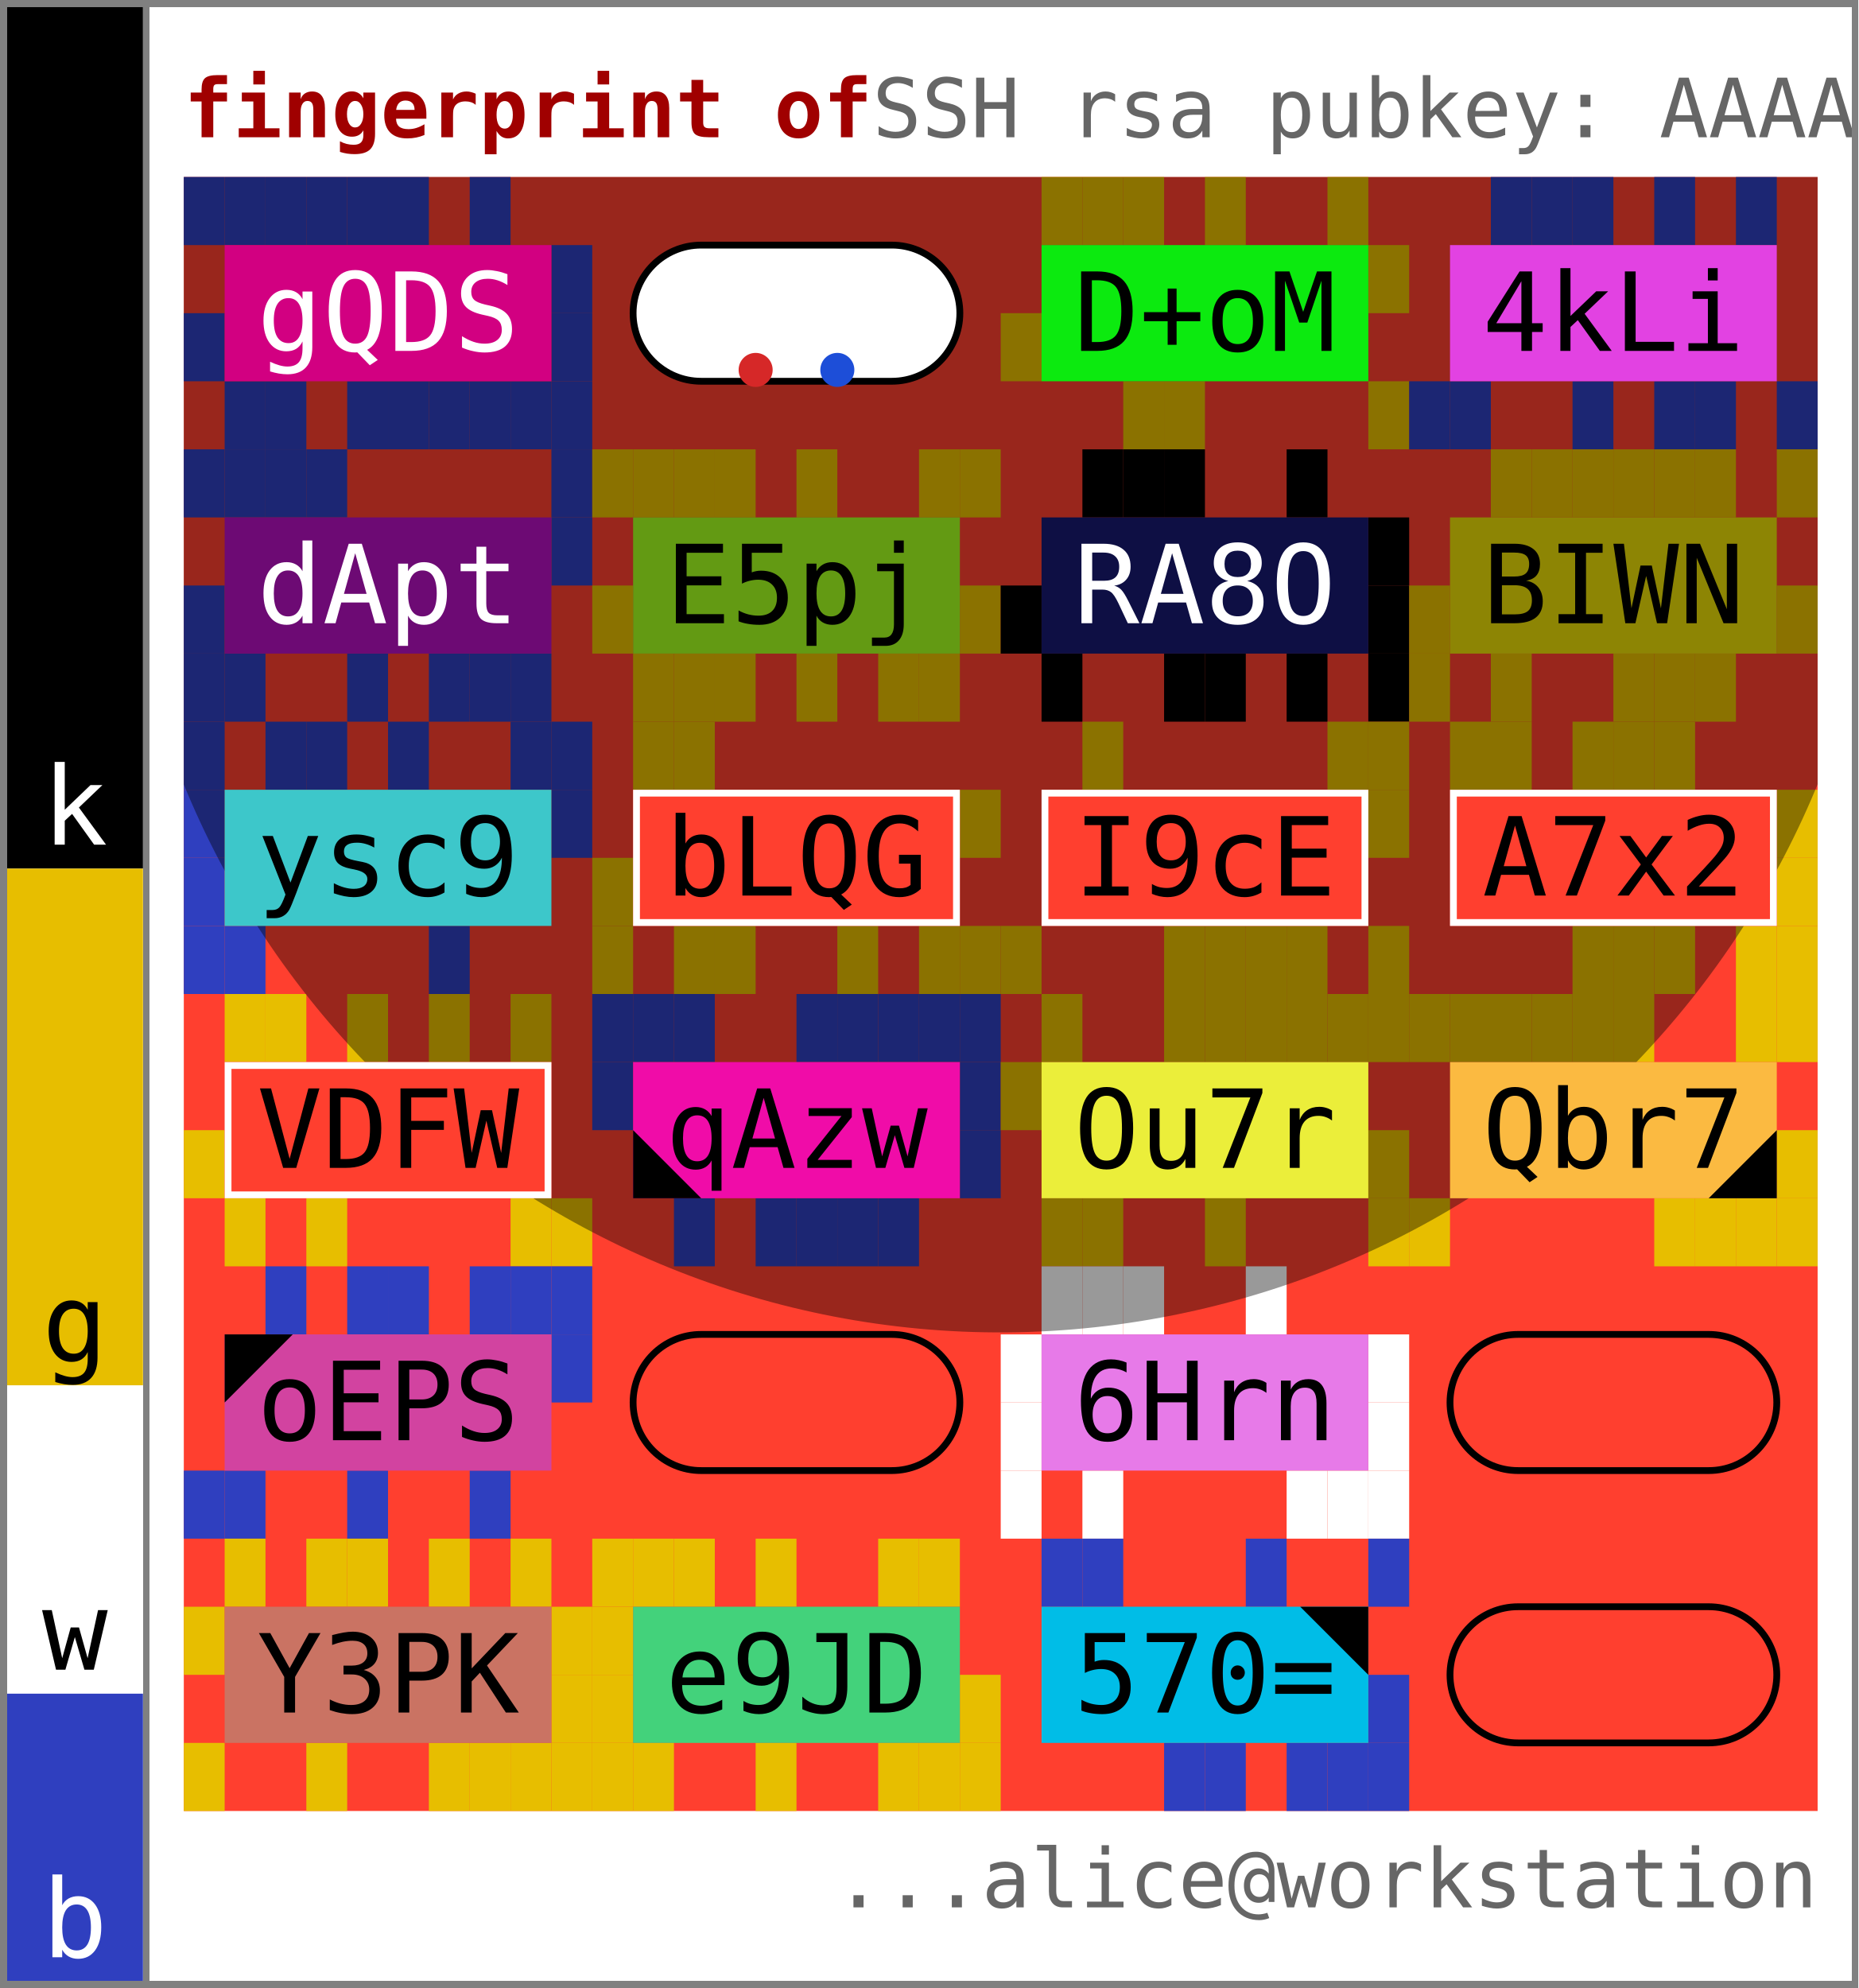
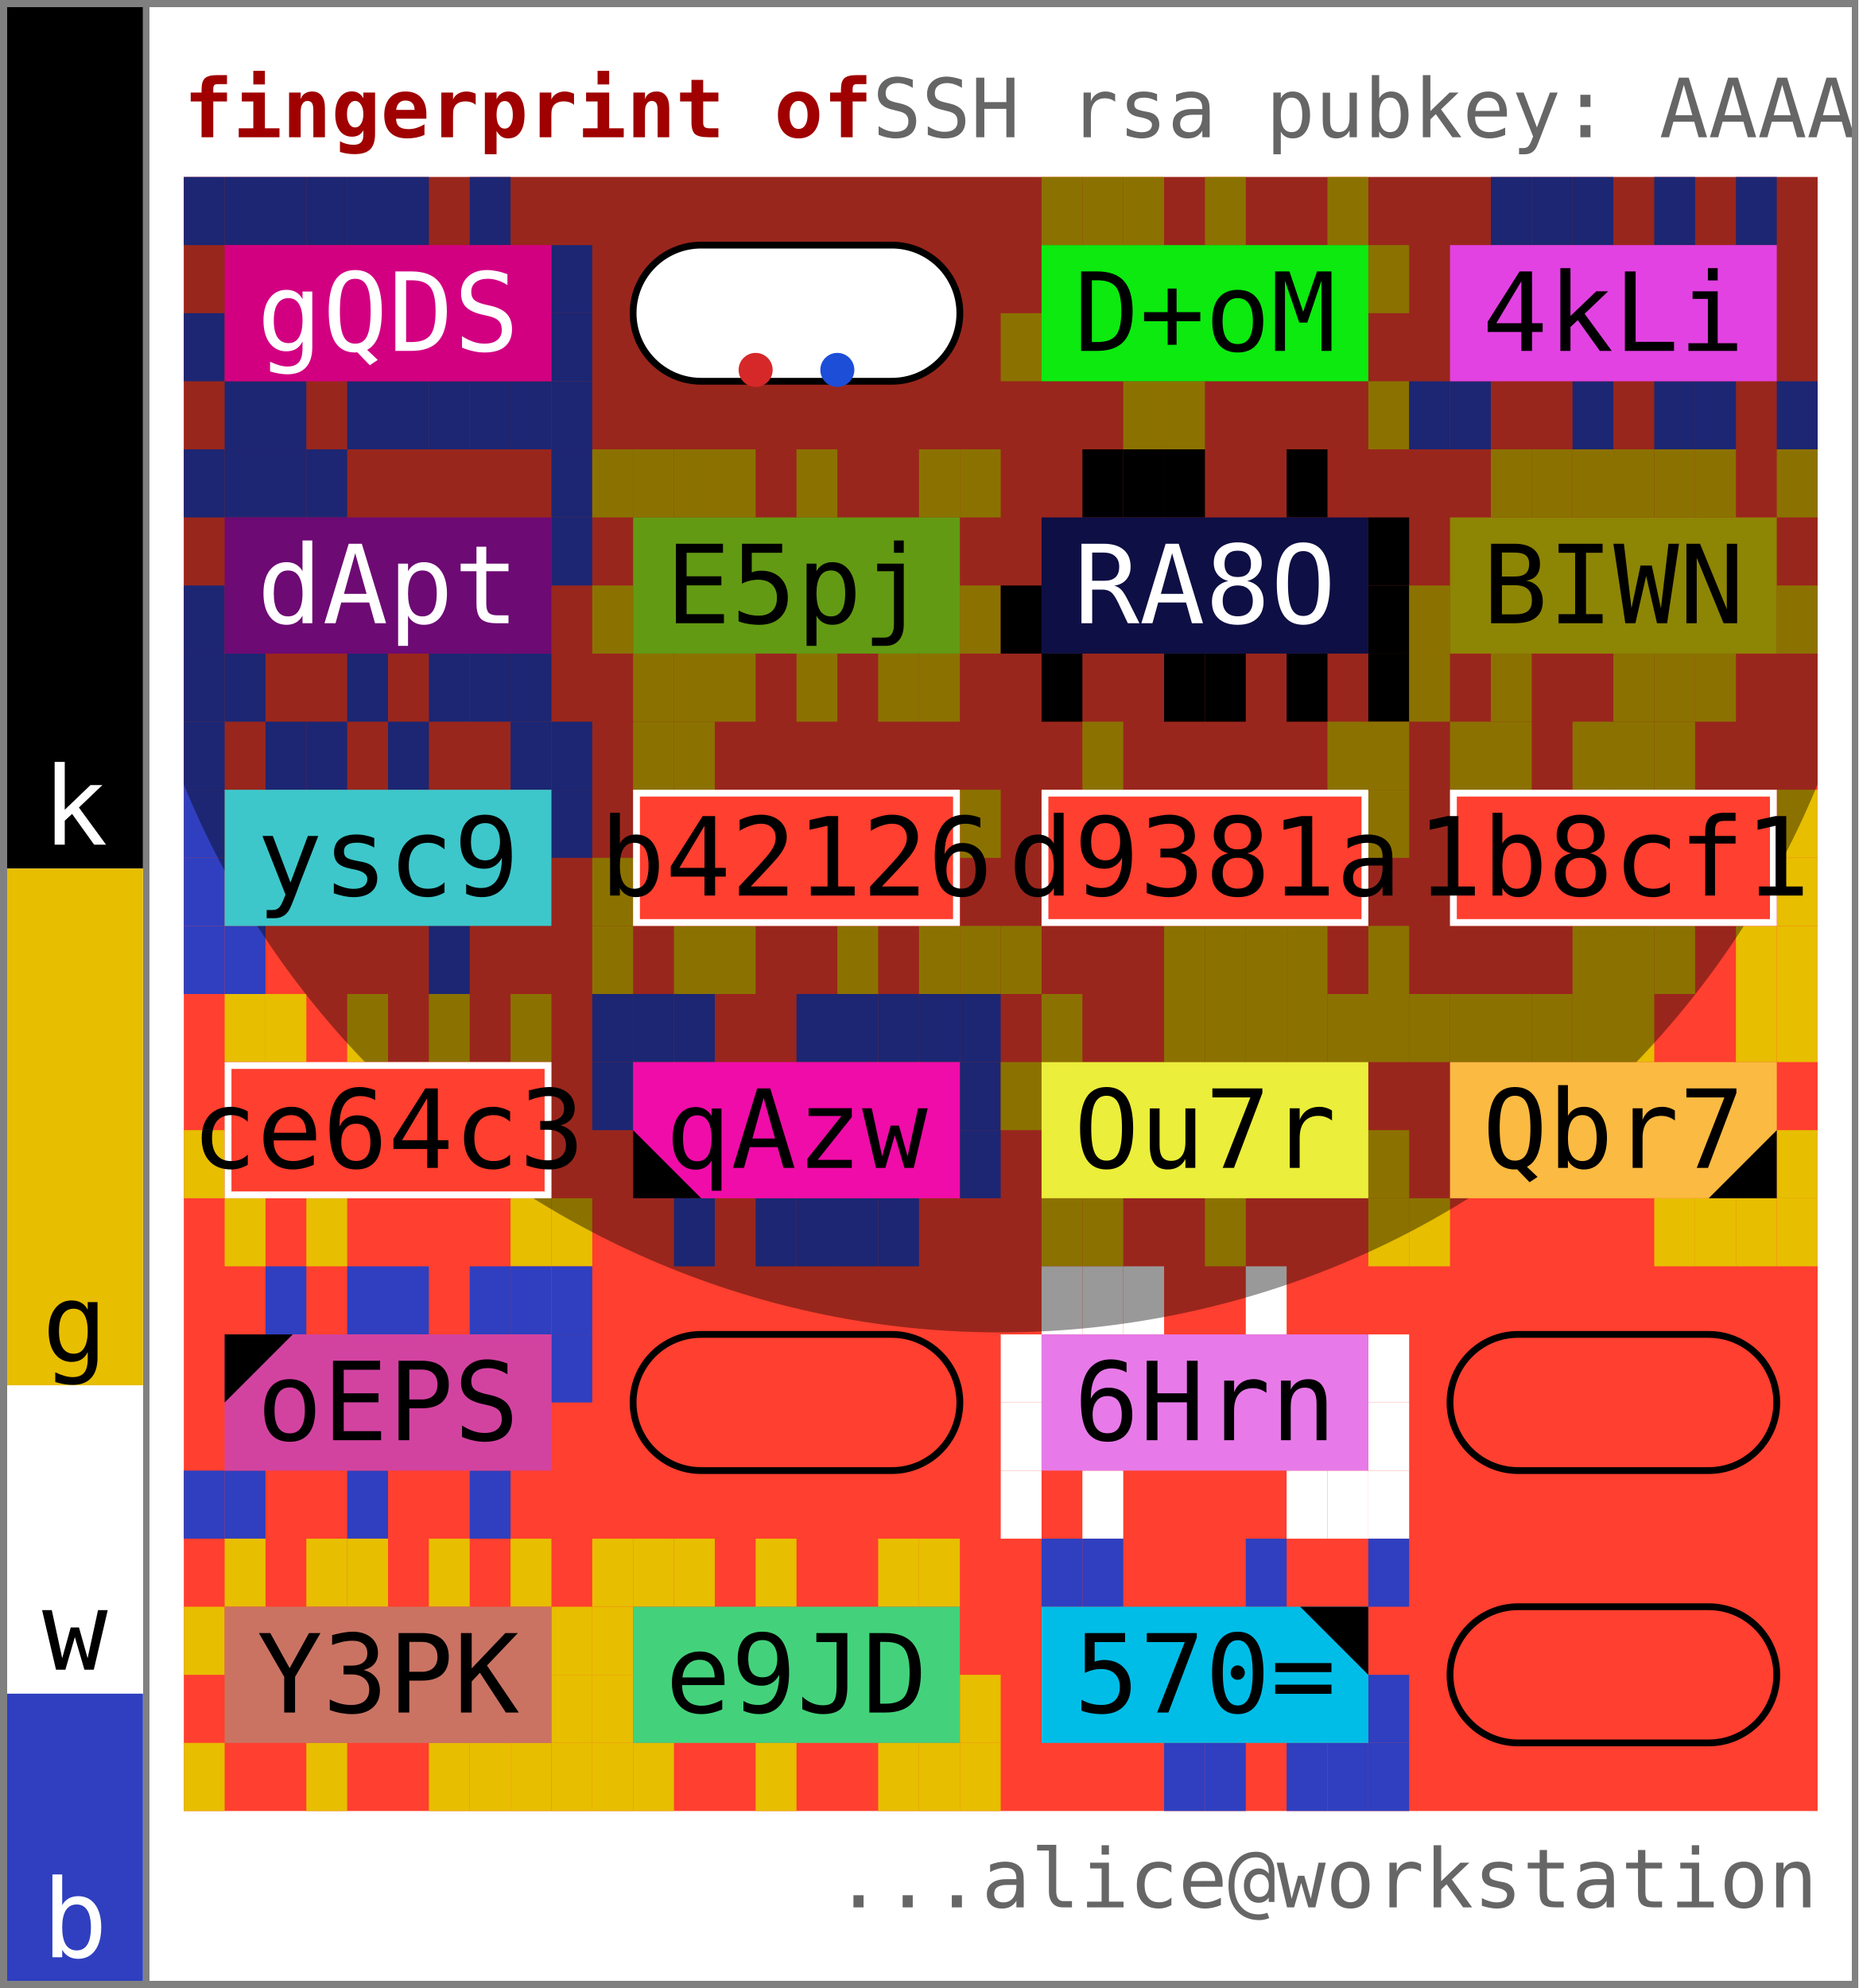
<svg xmlns="http://www.w3.org/2000/svg" width="273.0" height="292.0" viewBox="0 0 273.0 292.0" data-entviz-version="v6" data-entviz-lib="0.6.0" data-input-bytes="570" data-cols="4" data-rows="6" data-truncated="true">
  <defs>
    <clipPath id="grid-clip-5bfcbf46152e32d1-4x6">
      <rect x="27.0" y="26.0" width="240.0" height="240.0" />
    </clipPath>
  </defs>
  <rect x="0" y="0" width="273.0" height="292.0" fill="#ffffff" />
  <g data-channel="grid">
    <rect x="27.0" y="26.0" width="240.0" height="240.0" fill="#ff3f2f" />
    <g>
      <rect x="27.0" y="26.0" width="6.0" height="10.0" fill="#2f3fbf" />
      <rect x="33.0" y="26.0" width="6.0" height="10.0" fill="#2f3fbf" />
      <rect x="39.0" y="26.0" width="6.0" height="10.0" fill="#2f3fbf" />
      <rect x="45.0" y="26.0" width="6.0" height="10.0" fill="#2f3fbf" />
      <rect x="51.0" y="26.0" width="6.0" height="10.0" fill="#2f3fbf" />
      <rect x="57.0" y="26.0" width="6.0" height="10.0" fill="#2f3fbf" />
      <rect x="69.0" y="26.0" width="6.0" height="10.0" fill="#2f3fbf" />
      <rect x="81.0" y="36.0" width="6.0" height="10.0" fill="#2f3fbf" />
      <rect x="81.0" y="46.0" width="6.0" height="10.0" fill="#2f3fbf" />
      <rect x="81.0" y="56.0" width="6.0" height="10.0" fill="#2f3fbf" />
      <rect x="75.0" y="56.0" width="6.0" height="10.0" fill="#2f3fbf" />
      <rect x="69.0" y="56.0" width="6.0" height="10.0" fill="#2f3fbf" />
      <rect x="63.0" y="56.0" width="6.0" height="10.0" fill="#2f3fbf" />
      <rect x="57.0" y="56.0" width="6.0" height="10.0" fill="#2f3fbf" />
      <rect x="51.0" y="56.0" width="6.0" height="10.0" fill="#2f3fbf" />
      <rect x="39.0" y="56.0" width="6.0" height="10.0" fill="#2f3fbf" />
      <rect x="33.0" y="56.0" width="6.0" height="10.0" fill="#2f3fbf" />
      <rect x="27.0" y="46.0" width="6.0" height="10.0" fill="#2f3fbf" />
      <rect x="153.0" y="26.0" width="6.0" height="10.0" fill="#e7be00" />
      <rect x="159.0" y="26.0" width="6.0" height="10.0" fill="#e7be00" />
      <rect x="165.0" y="26.0" width="6.0" height="10.0" fill="#e7be00" />
      <rect x="177.0" y="26.0" width="6.0" height="10.0" fill="#e7be00" />
      <rect x="195.0" y="26.0" width="6.0" height="10.0" fill="#e7be00" />
      <rect x="201.0" y="36.0" width="6.0" height="10.0" fill="#e7be00" />
      <rect x="201.0" y="56.0" width="6.0" height="10.0" fill="#e7be00" />
      <rect x="171.0" y="56.0" width="6.0" height="10.0" fill="#e7be00" />
      <rect x="165.0" y="56.0" width="6.0" height="10.0" fill="#e7be00" />
      <rect x="147.0" y="46.0" width="6.0" height="10.0" fill="#e7be00" />
      <rect x="219.0" y="26.0" width="6.0" height="10.0" fill="#2f3fbf" />
      <rect x="225.0" y="26.0" width="6.0" height="10.0" fill="#2f3fbf" />
      <rect x="231.0" y="26.0" width="6.0" height="10.0" fill="#2f3fbf" />
      <rect x="243.0" y="26.0" width="6.0" height="10.0" fill="#2f3fbf" />
      <rect x="255.0" y="26.0" width="6.0" height="10.0" fill="#2f3fbf" />
      <rect x="261.0" y="56.0" width="6.0" height="10.0" fill="#2f3fbf" />
      <rect x="249.0" y="56.0" width="6.0" height="10.0" fill="#2f3fbf" />
      <rect x="243.0" y="56.0" width="6.0" height="10.0" fill="#2f3fbf" />
      <rect x="231.0" y="56.0" width="6.0" height="10.0" fill="#2f3fbf" />
      <rect x="213.0" y="56.0" width="6.0" height="10.0" fill="#2f3fbf" />
      <rect x="207.0" y="56.0" width="6.0" height="10.0" fill="#2f3fbf" />
      <rect x="27.0" y="66.0" width="6.0" height="10.0" fill="#2f3fbf" />
      <rect x="33.0" y="66.0" width="6.0" height="10.0" fill="#2f3fbf" />
      <rect x="39.0" y="66.0" width="6.0" height="10.0" fill="#2f3fbf" />
      <rect x="45.0" y="66.0" width="6.0" height="10.0" fill="#2f3fbf" />
      <rect x="81.0" y="66.0" width="6.0" height="10.0" fill="#2f3fbf" />
      <rect x="81.0" y="76.0" width="6.0" height="10.0" fill="#2f3fbf" />
      <rect x="75.0" y="96.0" width="6.0" height="10.0" fill="#2f3fbf" />
      <rect x="69.0" y="96.0" width="6.0" height="10.0" fill="#2f3fbf" />
      <rect x="63.0" y="96.0" width="6.0" height="10.0" fill="#2f3fbf" />
      <rect x="51.0" y="96.0" width="6.0" height="10.0" fill="#2f3fbf" />
      <rect x="33.0" y="96.0" width="6.0" height="10.0" fill="#2f3fbf" />
      <rect x="27.0" y="96.0" width="6.0" height="10.0" fill="#2f3fbf" />
      <rect x="27.0" y="86.0" width="6.0" height="10.0" fill="#2f3fbf" />
      <rect x="87.0" y="66.0" width="6.0" height="10.0" fill="#e7be00" />
      <rect x="93.0" y="66.0" width="6.0" height="10.0" fill="#e7be00" />
      <rect x="99.0" y="66.0" width="6.0" height="10.0" fill="#e7be00" />
      <rect x="105.0" y="66.0" width="6.0" height="10.0" fill="#e7be00" />
      <rect x="117.0" y="66.0" width="6.0" height="10.0" fill="#e7be00" />
      <rect x="135.0" y="66.0" width="6.0" height="10.0" fill="#e7be00" />
      <rect x="141.0" y="66.0" width="6.0" height="10.0" fill="#e7be00" />
      <rect x="141.0" y="86.0" width="6.0" height="10.0" fill="#e7be00" />
      <rect x="135.0" y="96.0" width="6.0" height="10.0" fill="#e7be00" />
      <rect x="129.0" y="96.0" width="6.0" height="10.0" fill="#e7be00" />
      <rect x="117.0" y="96.0" width="6.0" height="10.0" fill="#e7be00" />
      <rect x="105.0" y="96.0" width="6.0" height="10.0" fill="#e7be00" />
      <rect x="99.0" y="96.0" width="6.0" height="10.0" fill="#e7be00" />
      <rect x="93.0" y="96.0" width="6.0" height="10.0" fill="#e7be00" />
      <rect x="87.0" y="86.0" width="6.0" height="10.0" fill="#e7be00" />
      <rect x="159.0" y="66.0" width="6.0" height="10.0" fill="#000000" />
      <rect x="165.0" y="66.0" width="6.0" height="10.0" fill="#000000" />
      <rect x="171.0" y="66.0" width="6.0" height="10.0" fill="#000000" />
      <rect x="189.0" y="66.0" width="6.0" height="10.0" fill="#000000" />
      <rect x="201.0" y="76.0" width="6.0" height="10.0" fill="#000000" />
      <rect x="201.0" y="86.0" width="6.0" height="10.0" fill="#000000" />
      <rect x="201.0" y="96.0" width="6.0" height="10.0" fill="#000000" />
      <rect x="189.0" y="96.0" width="6.0" height="10.0" fill="#000000" />
      <rect x="177.0" y="96.0" width="6.0" height="10.0" fill="#000000" />
      <rect x="171.0" y="96.0" width="6.0" height="10.0" fill="#000000" />
      <rect x="153.0" y="96.0" width="6.0" height="10.0" fill="#000000" />
      <rect x="147.0" y="86.0" width="6.0" height="10.0" fill="#000000" />
      <rect x="219.0" y="66.0" width="6.0" height="10.0" fill="#e7be00" />
      <rect x="225.0" y="66.0" width="6.0" height="10.0" fill="#e7be00" />
      <rect x="231.0" y="66.0" width="6.0" height="10.0" fill="#e7be00" />
      <rect x="237.0" y="66.0" width="6.0" height="10.0" fill="#e7be00" />
      <rect x="243.0" y="66.0" width="6.0" height="10.0" fill="#e7be00" />
      <rect x="249.0" y="66.0" width="6.0" height="10.0" fill="#e7be00" />
      <rect x="261.0" y="66.0" width="6.0" height="10.0" fill="#e7be00" />
      <rect x="261.0" y="86.0" width="6.0" height="10.0" fill="#e7be00" />
      <rect x="249.0" y="96.0" width="6.0" height="10.0" fill="#e7be00" />
      <rect x="243.0" y="96.0" width="6.0" height="10.0" fill="#e7be00" />
      <rect x="237.0" y="96.0" width="6.0" height="10.0" fill="#e7be00" />
      <rect x="219.0" y="96.0" width="6.0" height="10.0" fill="#e7be00" />
      <rect x="207.0" y="96.0" width="6.0" height="10.0" fill="#e7be00" />
      <rect x="207.0" y="86.0" width="6.0" height="10.0" fill="#e7be00" />
      <rect x="27.0" y="106.0" width="6.0" height="10.0" fill="#2f3fbf" />
      <rect x="39.0" y="106.0" width="6.0" height="10.0" fill="#2f3fbf" />
      <rect x="45.0" y="106.0" width="6.0" height="10.0" fill="#2f3fbf" />
      <rect x="57.0" y="106.0" width="6.0" height="10.0" fill="#2f3fbf" />
      <rect x="75.0" y="106.0" width="6.0" height="10.0" fill="#2f3fbf" />
      <rect x="81.0" y="106.0" width="6.0" height="10.0" fill="#2f3fbf" />
      <rect x="81.0" y="116.0" width="6.0" height="10.0" fill="#2f3fbf" />
      <rect x="63.0" y="136.0" width="6.0" height="10.0" fill="#2f3fbf" />
      <rect x="33.0" y="136.0" width="6.0" height="10.0" fill="#2f3fbf" />
      <rect x="27.0" y="136.0" width="6.0" height="10.0" fill="#2f3fbf" />
      <rect x="27.0" y="126.0" width="6.0" height="10.0" fill="#2f3fbf" />
      <rect x="27.0" y="116.0" width="6.0" height="10.0" fill="#2f3fbf" />
      <rect x="93.0" y="106.0" width="6.0" height="10.0" fill="#e7be00" />
      <rect x="99.0" y="106.0" width="6.0" height="10.0" fill="#e7be00" />
      <rect x="141.0" y="116.0" width="6.0" height="10.0" fill="#e7be00" />
      <rect x="141.0" y="136.0" width="6.0" height="10.0" fill="#e7be00" />
      <rect x="135.0" y="136.0" width="6.0" height="10.0" fill="#e7be00" />
      <rect x="123.0" y="136.0" width="6.0" height="10.0" fill="#e7be00" />
      <rect x="105.0" y="136.0" width="6.0" height="10.0" fill="#e7be00" />
      <rect x="99.0" y="136.0" width="6.0" height="10.0" fill="#e7be00" />
      <rect x="87.0" y="136.0" width="6.0" height="10.0" fill="#e7be00" />
      <rect x="87.0" y="126.0" width="6.0" height="10.0" fill="#e7be00" />
      <rect x="159.0" y="106.0" width="6.0" height="10.0" fill="#e7be00" />
      <rect x="195.0" y="106.0" width="6.0" height="10.0" fill="#e7be00" />
      <rect x="201.0" y="106.0" width="6.0" height="10.0" fill="#e7be00" />
      <rect x="201.0" y="116.0" width="6.0" height="10.0" fill="#e7be00" />
      <rect x="201.0" y="136.0" width="6.0" height="10.0" fill="#e7be00" />
      <rect x="189.0" y="136.0" width="6.0" height="10.0" fill="#e7be00" />
      <rect x="183.0" y="136.0" width="6.0" height="10.0" fill="#e7be00" />
      <rect x="177.0" y="136.0" width="6.0" height="10.0" fill="#e7be00" />
      <rect x="171.0" y="136.0" width="6.0" height="10.0" fill="#e7be00" />
      <rect x="147.0" y="136.0" width="6.0" height="10.0" fill="#e7be00" />
      <rect x="213.0" y="106.0" width="6.0" height="10.0" fill="#e7be00" />
      <rect x="219.0" y="106.0" width="6.0" height="10.0" fill="#e7be00" />
      <rect x="231.0" y="106.0" width="6.0" height="10.0" fill="#e7be00" />
      <rect x="237.0" y="106.0" width="6.0" height="10.0" fill="#e7be00" />
      <rect x="243.0" y="106.0" width="6.0" height="10.0" fill="#e7be00" />
      <rect x="261.0" y="116.0" width="6.0" height="10.0" fill="#e7be00" />
      <rect x="261.0" y="126.0" width="6.0" height="10.0" fill="#e7be00" />
      <rect x="261.0" y="136.0" width="6.0" height="10.0" fill="#e7be00" />
      <rect x="255.0" y="136.0" width="6.0" height="10.0" fill="#e7be00" />
      <rect x="243.0" y="136.0" width="6.0" height="10.0" fill="#e7be00" />
      <rect x="237.0" y="136.0" width="6.0" height="10.0" fill="#e7be00" />
      <rect x="231.0" y="136.0" width="6.0" height="10.0" fill="#e7be00" />
      <rect x="33.0" y="146.0" width="6.0" height="10.0" fill="#e7be00" />
      <rect x="39.0" y="146.0" width="6.0" height="10.0" fill="#e7be00" />
      <rect x="51.0" y="146.0" width="6.0" height="10.0" fill="#e7be00" />
      <rect x="63.0" y="146.0" width="6.0" height="10.0" fill="#e7be00" />
      <rect x="75.0" y="146.0" width="6.0" height="10.0" fill="#e7be00" />
      <rect x="81.0" y="176.0" width="6.0" height="10.0" fill="#e7be00" />
      <rect x="75.0" y="176.0" width="6.0" height="10.0" fill="#e7be00" />
      <rect x="45.0" y="176.0" width="6.0" height="10.0" fill="#e7be00" />
      <rect x="33.0" y="176.0" width="6.0" height="10.0" fill="#e7be00" />
      <rect x="27.0" y="166.0" width="6.0" height="10.0" fill="#e7be00" />
      <rect x="87.0" y="146.0" width="6.0" height="10.0" fill="#2f3fbf" />
      <rect x="93.0" y="146.0" width="6.0" height="10.0" fill="#2f3fbf" />
      <rect x="99.0" y="146.0" width="6.0" height="10.0" fill="#2f3fbf" />
      <rect x="117.0" y="146.0" width="6.0" height="10.0" fill="#2f3fbf" />
      <rect x="123.0" y="146.0" width="6.0" height="10.0" fill="#2f3fbf" />
      <rect x="129.0" y="146.0" width="6.0" height="10.0" fill="#2f3fbf" />
      <rect x="135.0" y="146.0" width="6.0" height="10.0" fill="#2f3fbf" />
      <rect x="141.0" y="146.0" width="6.0" height="10.0" fill="#2f3fbf" />
      <rect x="141.0" y="156.0" width="6.0" height="10.0" fill="#2f3fbf" />
      <rect x="141.0" y="166.0" width="6.0" height="10.0" fill="#2f3fbf" />
      <rect x="129.0" y="176.0" width="6.0" height="10.0" fill="#2f3fbf" />
      <rect x="123.0" y="176.0" width="6.0" height="10.0" fill="#2f3fbf" />
      <rect x="117.0" y="176.0" width="6.0" height="10.0" fill="#2f3fbf" />
      <rect x="111.0" y="176.0" width="6.0" height="10.0" fill="#2f3fbf" />
      <rect x="99.0" y="176.0" width="6.0" height="10.0" fill="#2f3fbf" />
      <rect x="87.0" y="156.0" width="6.0" height="10.0" fill="#2f3fbf" />
      <rect x="153.0" y="146.0" width="6.0" height="10.0" fill="#e7be00" />
      <rect x="171.0" y="146.0" width="6.0" height="10.0" fill="#e7be00" />
      <rect x="177.0" y="146.0" width="6.0" height="10.0" fill="#e7be00" />
      <rect x="183.0" y="146.0" width="6.0" height="10.0" fill="#e7be00" />
      <rect x="189.0" y="146.0" width="6.0" height="10.0" fill="#e7be00" />
      <rect x="195.0" y="146.0" width="6.0" height="10.0" fill="#e7be00" />
      <rect x="201.0" y="146.0" width="6.0" height="10.0" fill="#e7be00" />
      <rect x="201.0" y="166.0" width="6.0" height="10.0" fill="#e7be00" />
      <rect x="201.0" y="176.0" width="6.0" height="10.0" fill="#e7be00" />
      <rect x="177.0" y="176.0" width="6.0" height="10.0" fill="#e7be00" />
      <rect x="159.0" y="176.0" width="6.0" height="10.0" fill="#e7be00" />
      <rect x="153.0" y="176.0" width="6.0" height="10.0" fill="#e7be00" />
      <rect x="147.0" y="156.0" width="6.0" height="10.0" fill="#e7be00" />
      <rect x="207.0" y="146.0" width="6.0" height="10.0" fill="#e7be00" />
      <rect x="213.0" y="146.0" width="6.0" height="10.0" fill="#e7be00" />
      <rect x="219.0" y="146.0" width="6.0" height="10.0" fill="#e7be00" />
      <rect x="225.0" y="146.0" width="6.0" height="10.0" fill="#e7be00" />
      <rect x="231.0" y="146.0" width="6.0" height="10.0" fill="#e7be00" />
      <rect x="237.0" y="146.0" width="6.0" height="10.0" fill="#e7be00" />
      <rect x="255.0" y="146.0" width="6.0" height="10.0" fill="#e7be00" />
      <rect x="261.0" y="146.0" width="6.0" height="10.0" fill="#e7be00" />
      <rect x="261.0" y="166.0" width="6.0" height="10.0" fill="#e7be00" />
      <rect x="261.0" y="176.0" width="6.0" height="10.0" fill="#e7be00" />
      <rect x="255.0" y="176.0" width="6.0" height="10.0" fill="#e7be00" />
      <rect x="249.0" y="176.0" width="6.0" height="10.0" fill="#e7be00" />
      <rect x="243.0" y="176.0" width="6.0" height="10.0" fill="#e7be00" />
      <rect x="207.0" y="176.0" width="6.0" height="10.0" fill="#e7be00" />
      <rect x="39.0" y="186.0" width="6.0" height="10.0" fill="#2f3fbf" />
      <rect x="51.0" y="186.0" width="6.0" height="10.0" fill="#2f3fbf" />
      <rect x="57.0" y="186.0" width="6.0" height="10.0" fill="#2f3fbf" />
      <rect x="69.0" y="186.0" width="6.0" height="10.0" fill="#2f3fbf" />
      <rect x="75.0" y="186.0" width="6.0" height="10.0" fill="#2f3fbf" />
      <rect x="81.0" y="186.0" width="6.0" height="10.0" fill="#2f3fbf" />
      <rect x="81.0" y="196.0" width="6.0" height="10.0" fill="#2f3fbf" />
      <rect x="69.0" y="216.0" width="6.0" height="10.0" fill="#2f3fbf" />
      <rect x="51.0" y="216.0" width="6.0" height="10.0" fill="#2f3fbf" />
      <rect x="33.0" y="216.0" width="6.0" height="10.0" fill="#2f3fbf" />
      <rect x="27.0" y="216.0" width="6.0" height="10.0" fill="#2f3fbf" />
      <rect x="153.0" y="186.0" width="6.0" height="10.0" fill="#ffffff" />
      <rect x="159.0" y="186.0" width="6.0" height="10.0" fill="#ffffff" />
      <rect x="165.0" y="186.0" width="6.0" height="10.0" fill="#ffffff" />
      <rect x="183.0" y="186.0" width="6.0" height="10.0" fill="#ffffff" />
      <rect x="201.0" y="196.0" width="6.0" height="10.0" fill="#ffffff" />
      <rect x="201.0" y="206.0" width="6.0" height="10.0" fill="#ffffff" />
      <rect x="201.0" y="216.0" width="6.0" height="10.0" fill="#ffffff" />
      <rect x="195.0" y="216.0" width="6.0" height="10.0" fill="#ffffff" />
      <rect x="189.0" y="216.0" width="6.0" height="10.0" fill="#ffffff" />
      <rect x="159.0" y="216.0" width="6.0" height="10.0" fill="#ffffff" />
      <rect x="147.0" y="216.0" width="6.0" height="10.0" fill="#ffffff" />
      <rect x="147.0" y="206.0" width="6.0" height="10.0" fill="#ffffff" />
      <rect x="147.0" y="196.0" width="6.0" height="10.0" fill="#ffffff" />
      <rect x="33.0" y="226.0" width="6.0" height="10.0" fill="#e7be00" />
      <rect x="45.0" y="226.0" width="6.0" height="10.0" fill="#e7be00" />
      <rect x="51.0" y="226.0" width="6.0" height="10.0" fill="#e7be00" />
      <rect x="63.0" y="226.0" width="6.0" height="10.0" fill="#e7be00" />
      <rect x="75.0" y="226.0" width="6.0" height="10.0" fill="#e7be00" />
      <rect x="81.0" y="236.0" width="6.0" height="10.0" fill="#e7be00" />
      <rect x="81.0" y="246.0" width="6.0" height="10.0" fill="#e7be00" />
      <rect x="81.0" y="256.0" width="6.0" height="10.0" fill="#e7be00" />
      <rect x="75.0" y="256.0" width="6.0" height="10.0" fill="#e7be00" />
      <rect x="69.0" y="256.0" width="6.0" height="10.0" fill="#e7be00" />
      <rect x="63.0" y="256.0" width="6.0" height="10.0" fill="#e7be00" />
      <rect x="45.0" y="256.0" width="6.0" height="10.0" fill="#e7be00" />
      <rect x="27.0" y="256.0" width="6.0" height="10.0" fill="#e7be00" />
      <rect x="27.0" y="236.0" width="6.0" height="10.0" fill="#e7be00" />
      <rect x="87.0" y="226.0" width="6.0" height="10.0" fill="#e7be00" />
      <rect x="93.0" y="226.0" width="6.0" height="10.0" fill="#e7be00" />
      <rect x="99.0" y="226.0" width="6.0" height="10.0" fill="#e7be00" />
      <rect x="111.0" y="226.0" width="6.0" height="10.0" fill="#e7be00" />
      <rect x="129.0" y="226.0" width="6.0" height="10.0" fill="#e7be00" />
      <rect x="135.0" y="226.0" width="6.0" height="10.0" fill="#e7be00" />
      <rect x="141.0" y="246.0" width="6.0" height="10.0" fill="#e7be00" />
      <rect x="141.0" y="256.0" width="6.0" height="10.0" fill="#e7be00" />
      <rect x="135.0" y="256.0" width="6.0" height="10.0" fill="#e7be00" />
      <rect x="129.0" y="256.0" width="6.0" height="10.0" fill="#e7be00" />
      <rect x="111.0" y="256.0" width="6.0" height="10.0" fill="#e7be00" />
      <rect x="93.0" y="256.0" width="6.0" height="10.0" fill="#e7be00" />
      <rect x="87.0" y="256.0" width="6.0" height="10.0" fill="#e7be00" />
      <rect x="87.0" y="246.0" width="6.0" height="10.0" fill="#e7be00" />
      <rect x="87.0" y="236.0" width="6.0" height="10.0" fill="#e7be00" />
      <rect x="153.0" y="226.0" width="6.0" height="10.0" fill="#2f3fbf" />
      <rect x="159.0" y="226.0" width="6.0" height="10.0" fill="#2f3fbf" />
      <rect x="183.0" y="226.0" width="6.0" height="10.0" fill="#2f3fbf" />
      <rect x="201.0" y="226.0" width="6.0" height="10.0" fill="#2f3fbf" />
      <rect x="201.0" y="246.0" width="6.0" height="10.0" fill="#2f3fbf" />
      <rect x="201.0" y="256.0" width="6.0" height="10.0" fill="#2f3fbf" />
      <rect x="195.0" y="256.0" width="6.0" height="10.0" fill="#2f3fbf" />
      <rect x="189.0" y="256.0" width="6.0" height="10.0" fill="#2f3fbf" />
      <rect x="177.0" y="256.0" width="6.0" height="10.0" fill="#2f3fbf" />
      <rect x="171.0" y="256.0" width="6.0" height="10.0" fill="#2f3fbf" />
    </g>
    <g clip-path="url(#grid-clip-5bfcbf46152e32d1-4x6)" data-channel="ellipse" data-ellipse-anchor-x="147.0" data-ellipse-anchor-y="66.0" data-ellipse-rx="129.68037014135945" data-ellipse-ry="129.68037014135945" data-ellipse-rotation-deg="168.0">
      <ellipse cx="147.0" cy="66.0" rx="129.68" ry="129.68" transform="rotate(168.0 147.0 66.0)" fill="#000000" fill-opacity="0.4" />
    </g>
    <g>
      <g data-channel="cell" data-cell-index="0" data-cell-row="0" data-cell-col="0">
        <rect x="33.0" y="36.0" width="48.0" height="20.0" fill="#d20081" />
        <text x="57.0" y="46.0" fill="#ffffff" style="font-family: &quot;JetBrains Mono&quot;, &quot;Menlo&quot;, &quot;Consolas&quot;, &quot;DejaVu Sans Mono&quot;, &quot;Liberation Mono&quot;, &quot;Roboto Mono&quot;, &quot;Noto Sans Mono&quot;, monospace; font-size: 16.0px;" text-anchor="middle" dominant-baseline="central">gQDS</text>
      </g>
      <g data-channel="cell" data-cell-index="1" data-cell-row="0" data-cell-col="1" data-cell-blank="true" data-cell-blank-map="true">
        <rect x="93.0" y="36.0" width="48.0" height="20.0" rx="10.0" ry="10.0" fill="#ffffff" stroke="#000000" stroke-width="1" />
        <circle cx="111.0" cy="54.333" r="2.5" fill="#d62828" data-blank-map-max="true" />
        <circle cx="123.0" cy="54.333" r="2.5" fill="#1d4ed8" data-blank-map-min="true" />
      </g>
      <g data-channel="cell" data-cell-index="2" data-cell-row="0" data-cell-col="2">
        <rect x="153.0" y="36.0" width="48.0" height="20.0" fill="#0cea0f" />
        <text x="177.0" y="46.0" fill="#000000" style="font-family: &quot;JetBrains Mono&quot;, &quot;Menlo&quot;, &quot;Consolas&quot;, &quot;DejaVu Sans Mono&quot;, &quot;Liberation Mono&quot;, &quot;Roboto Mono&quot;, &quot;Noto Sans Mono&quot;, monospace; font-size: 16.0px;" text-anchor="middle" dominant-baseline="central">D+oM</text>
      </g>
      <g data-channel="cell" data-cell-index="3" data-cell-row="0" data-cell-col="3">
        <rect x="213.0" y="36.0" width="48.0" height="20.0" fill="#e242e2" />
        <text x="237.0" y="46.0" fill="#000000" style="font-family: &quot;JetBrains Mono&quot;, &quot;Menlo&quot;, &quot;Consolas&quot;, &quot;DejaVu Sans Mono&quot;, &quot;Liberation Mono&quot;, &quot;Roboto Mono&quot;, &quot;Noto Sans Mono&quot;, monospace; font-size: 16.0px;" text-anchor="middle" dominant-baseline="central">4kLi</text>
      </g>
      <g data-channel="cell" data-cell-index="4" data-cell-row="1" data-cell-col="0">
        <rect x="33.0" y="76.0" width="48.0" height="20.0" fill="#6d0a74" />
        <text x="57.0" y="86.0" fill="#ffffff" style="font-family: &quot;JetBrains Mono&quot;, &quot;Menlo&quot;, &quot;Consolas&quot;, &quot;DejaVu Sans Mono&quot;, &quot;Liberation Mono&quot;, &quot;Roboto Mono&quot;, &quot;Noto Sans Mono&quot;, monospace; font-size: 16.0px;" text-anchor="middle" dominant-baseline="central">dApt</text>
      </g>
      <g data-channel="cell" data-cell-index="5" data-cell-row="1" data-cell-col="1">
        <rect x="93.0" y="76.0" width="48.0" height="20.0" fill="#639a13" />
        <text x="117.0" y="86.0" fill="#000000" style="font-family: &quot;JetBrains Mono&quot;, &quot;Menlo&quot;, &quot;Consolas&quot;, &quot;DejaVu Sans Mono&quot;, &quot;Liberation Mono&quot;, &quot;Roboto Mono&quot;, &quot;Noto Sans Mono&quot;, monospace; font-size: 16.0px;" text-anchor="middle" dominant-baseline="central">E5pj</text>
      </g>
      <g data-channel="cell" data-cell-index="6" data-cell-row="1" data-cell-col="2">
        <rect x="153.0" y="76.0" width="48.0" height="20.0" fill="#0e0f44" />
        <text x="177.0" y="86.0" fill="#ffffff" style="font-family: &quot;JetBrains Mono&quot;, &quot;Menlo&quot;, &quot;Consolas&quot;, &quot;DejaVu Sans Mono&quot;, &quot;Liberation Mono&quot;, &quot;Roboto Mono&quot;, &quot;Noto Sans Mono&quot;, monospace; font-size: 16.0px;" text-anchor="middle" dominant-baseline="central">RA8O</text>
      </g>
      <g data-channel="cell" data-cell-index="7" data-cell-row="1" data-cell-col="3">
        <rect x="213.0" y="76.0" width="48.0" height="20.0" fill="#8d8504" />
        <text x="237.0" y="86.0" fill="#000000" style="font-family: &quot;JetBrains Mono&quot;, &quot;Menlo&quot;, &quot;Consolas&quot;, &quot;DejaVu Sans Mono&quot;, &quot;Liberation Mono&quot;, &quot;Roboto Mono&quot;, &quot;Noto Sans Mono&quot;, monospace; font-size: 16.0px;" text-anchor="middle" dominant-baseline="central">BIWN</text>
      </g>
      <g data-channel="cell" data-cell-index="8" data-cell-row="2" data-cell-col="0">
        <rect x="33.0" y="116.0" width="48.0" height="20.0" fill="#3dc7ca" />
        <text x="57.0" y="126.0" fill="#000000" style="font-family: &quot;JetBrains Mono&quot;, &quot;Menlo&quot;, &quot;Consolas&quot;, &quot;DejaVu Sans Mono&quot;, &quot;Liberation Mono&quot;, &quot;Roboto Mono&quot;, &quot;Noto Sans Mono&quot;, monospace; font-size: 16.0px;" text-anchor="middle" dominant-baseline="central">ysc9</text>
      </g>
      <g data-channel="cell" data-cell-index="9" data-cell-row="2" data-cell-col="1" data-cell-fingerprint="true">
        <rect x="93.0" y="116.0" width="48.0" height="20.0" fill="#ff3f2f" />
        <rect x="93.5" y="116.5" width="47.0" height="19.0" fill="none" stroke="#ffffff" stroke-width="1" />
-         <text x="117.0" y="126.0" fill="#000000" style="font-family: &quot;JetBrains Mono&quot;, &quot;Menlo&quot;, &quot;Consolas&quot;, &quot;DejaVu Sans Mono&quot;, &quot;Liberation Mono&quot;, &quot;Roboto Mono&quot;, &quot;Noto Sans Mono&quot;, monospace; font-size: 16.0px;" text-anchor="middle" dominant-baseline="central">bLQG</text>
+         <text x="117.0" y="126.0" fill="#000000" style="font-family: &quot;JetBrains Mono&quot;, &quot;Menlo&quot;, &quot;Consolas&quot;, &quot;DejaVu Sans Mono&quot;, &quot;Liberation Mono&quot;, &quot;Roboto Mono&quot;, &quot;Noto Sans Mono&quot;, monospace; font-size: 16.0px;" text-anchor="middle" dominant-baseline="central">b42126</text>
      </g>
      <g data-channel="cell" data-cell-index="10" data-cell-row="2" data-cell-col="2" data-cell-fingerprint="true">
        <rect x="153.0" y="116.0" width="48.0" height="20.0" fill="#ff3f2f" />
        <rect x="153.5" y="116.5" width="47.0" height="19.0" fill="none" stroke="#ffffff" stroke-width="1" />
-         <text x="177.0" y="126.0" fill="#000000" style="font-family: &quot;JetBrains Mono&quot;, &quot;Menlo&quot;, &quot;Consolas&quot;, &quot;DejaVu Sans Mono&quot;, &quot;Liberation Mono&quot;, &quot;Roboto Mono&quot;, &quot;Noto Sans Mono&quot;, monospace; font-size: 16.0px;" text-anchor="middle" dominant-baseline="central">I9cE</text>
+         <text x="177.0" y="126.0" fill="#000000" style="font-family: &quot;JetBrains Mono&quot;, &quot;Menlo&quot;, &quot;Consolas&quot;, &quot;DejaVu Sans Mono&quot;, &quot;Liberation Mono&quot;, &quot;Roboto Mono&quot;, &quot;Noto Sans Mono&quot;, monospace; font-size: 16.0px;" text-anchor="middle" dominant-baseline="central">d9381a</text>
      </g>
      <g data-channel="cell" data-cell-index="11" data-cell-row="2" data-cell-col="3" data-cell-fingerprint="true">
        <rect x="213.0" y="116.0" width="48.0" height="20.0" fill="#ff3f2f" />
        <rect x="213.5" y="116.5" width="47.0" height="19.0" fill="none" stroke="#ffffff" stroke-width="1" />
-         <text x="237.0" y="126.0" fill="#000000" style="font-family: &quot;JetBrains Mono&quot;, &quot;Menlo&quot;, &quot;Consolas&quot;, &quot;DejaVu Sans Mono&quot;, &quot;Liberation Mono&quot;, &quot;Roboto Mono&quot;, &quot;Noto Sans Mono&quot;, monospace; font-size: 16.0px;" text-anchor="middle" dominant-baseline="central">A7x2</text>
+         <text x="237.0" y="126.0" fill="#000000" style="font-family: &quot;JetBrains Mono&quot;, &quot;Menlo&quot;, &quot;Consolas&quot;, &quot;DejaVu Sans Mono&quot;, &quot;Liberation Mono&quot;, &quot;Roboto Mono&quot;, &quot;Noto Sans Mono&quot;, monospace; font-size: 16.0px;" text-anchor="middle" dominant-baseline="central">1b8cf1</text>
      </g>
      <g data-channel="cell" data-cell-index="12" data-cell-row="3" data-cell-col="0" data-cell-fingerprint="true">
        <rect x="33.0" y="156.0" width="48.0" height="20.0" fill="#ff3f2f" />
        <rect x="33.5" y="156.5" width="47.0" height="19.0" fill="none" stroke="#ffffff" stroke-width="1" />
-         <text x="57.0" y="166.0" fill="#000000" style="font-family: &quot;JetBrains Mono&quot;, &quot;Menlo&quot;, &quot;Consolas&quot;, &quot;DejaVu Sans Mono&quot;, &quot;Liberation Mono&quot;, &quot;Roboto Mono&quot;, &quot;Noto Sans Mono&quot;, monospace; font-size: 16.0px;" text-anchor="middle" dominant-baseline="central">VDFW</text>
+         <text x="57.0" y="166.0" fill="#000000" style="font-family: &quot;JetBrains Mono&quot;, &quot;Menlo&quot;, &quot;Consolas&quot;, &quot;DejaVu Sans Mono&quot;, &quot;Liberation Mono&quot;, &quot;Roboto Mono&quot;, &quot;Noto Sans Mono&quot;, monospace; font-size: 16.0px;" text-anchor="middle" dominant-baseline="central">ce64c3</text>
      </g>
      <g data-channel="cell" data-cell-index="13" data-cell-row="3" data-cell-col="1" data-cell-quartile="4">
        <rect x="93.0" y="156.0" width="48.0" height="20.0" fill="#f00ca8" />
        <text x="117.0" y="166.0" fill="#000000" style="font-family: &quot;JetBrains Mono&quot;, &quot;Menlo&quot;, &quot;Consolas&quot;, &quot;DejaVu Sans Mono&quot;, &quot;Liberation Mono&quot;, &quot;Roboto Mono&quot;, &quot;Noto Sans Mono&quot;, monospace; font-size: 16.0px;" text-anchor="middle" dominant-baseline="central">qAzw</text>
        <polygon points="93.0,176.0 93.0,166.0 103.0,176.0" fill="#000000" />
      </g>
      <g data-channel="cell" data-cell-index="14" data-cell-row="3" data-cell-col="2">
        <rect x="153.0" y="156.0" width="48.0" height="20.0" fill="#ebee3a" />
        <text x="177.0" y="166.0" fill="#000000" style="font-family: &quot;JetBrains Mono&quot;, &quot;Menlo&quot;, &quot;Consolas&quot;, &quot;DejaVu Sans Mono&quot;, &quot;Liberation Mono&quot;, &quot;Roboto Mono&quot;, &quot;Noto Sans Mono&quot;, monospace; font-size: 16.0px;" text-anchor="middle" dominant-baseline="central">Ou7r</text>
      </g>
      <g data-channel="cell" data-cell-index="15" data-cell-row="3" data-cell-col="3" data-cell-quartile="3">
        <rect x="213.0" y="156.0" width="48.0" height="20.0" fill="#fbba41" />
        <text x="237.0" y="166.0" fill="#000000" style="font-family: &quot;JetBrains Mono&quot;, &quot;Menlo&quot;, &quot;Consolas&quot;, &quot;DejaVu Sans Mono&quot;, &quot;Liberation Mono&quot;, &quot;Roboto Mono&quot;, &quot;Noto Sans Mono&quot;, monospace; font-size: 16.0px;" text-anchor="middle" dominant-baseline="central">Qbr7</text>
        <polygon points="261.0,176.0 261.0,166.0 251.0,176.0" fill="#000000" />
      </g>
      <g data-channel="cell" data-cell-index="16" data-cell-row="4" data-cell-col="0" data-cell-quartile="1">
        <rect x="33.0" y="196.0" width="48.0" height="20.0" fill="#d243a0" />
        <text x="57.0" y="206.0" fill="#000000" style="font-family: &quot;JetBrains Mono&quot;, &quot;Menlo&quot;, &quot;Consolas&quot;, &quot;DejaVu Sans Mono&quot;, &quot;Liberation Mono&quot;, &quot;Roboto Mono&quot;, &quot;Noto Sans Mono&quot;, monospace; font-size: 16.0px;" text-anchor="middle" dominant-baseline="central">oEPS</text>
        <polygon points="33.0,196.0 43.0,196.0 33.0,206.0" fill="#000000" />
      </g>
      <g data-channel="cell" data-cell-index="17" data-cell-row="4" data-cell-col="1" data-cell-blank="true">
        <rect x="93.0" y="196.0" width="48.0" height="20.0" rx="10.0" ry="10.0" fill="none" stroke="#000000" stroke-width="1" />
      </g>
      <g data-channel="cell" data-cell-index="18" data-cell-row="4" data-cell-col="2">
        <rect x="153.0" y="196.0" width="48.0" height="20.0" fill="#e77ae8" />
        <text x="177.0" y="206.0" fill="#000000" style="font-family: &quot;JetBrains Mono&quot;, &quot;Menlo&quot;, &quot;Consolas&quot;, &quot;DejaVu Sans Mono&quot;, &quot;Liberation Mono&quot;, &quot;Roboto Mono&quot;, &quot;Noto Sans Mono&quot;, monospace; font-size: 16.0px;" text-anchor="middle" dominant-baseline="central">6Hrn</text>
      </g>
      <g data-channel="cell" data-cell-index="19" data-cell-row="4" data-cell-col="3" data-cell-blank="true">
        <rect x="213.0" y="196.0" width="48.0" height="20.0" rx="10.0" ry="10.0" fill="none" stroke="#000000" stroke-width="1" />
      </g>
      <g data-channel="cell" data-cell-index="20" data-cell-row="5" data-cell-col="0">
        <rect x="33.0" y="236.0" width="48.0" height="20.0" fill="#ca7363" />
        <text x="57.0" y="246.0" fill="#000000" style="font-family: &quot;JetBrains Mono&quot;, &quot;Menlo&quot;, &quot;Consolas&quot;, &quot;DejaVu Sans Mono&quot;, &quot;Liberation Mono&quot;, &quot;Roboto Mono&quot;, &quot;Noto Sans Mono&quot;, monospace; font-size: 16.0px;" text-anchor="middle" dominant-baseline="central">Y3PK</text>
      </g>
      <g data-channel="cell" data-cell-index="21" data-cell-row="5" data-cell-col="1">
        <rect x="93.0" y="236.0" width="48.0" height="20.0" fill="#43d27b" />
        <text x="117.0" y="246.0" fill="#000000" style="font-family: &quot;JetBrains Mono&quot;, &quot;Menlo&quot;, &quot;Consolas&quot;, &quot;DejaVu Sans Mono&quot;, &quot;Liberation Mono&quot;, &quot;Roboto Mono&quot;, &quot;Noto Sans Mono&quot;, monospace; font-size: 16.0px;" text-anchor="middle" dominant-baseline="central">e9JD</text>
      </g>
      <g data-channel="cell" data-cell-index="22" data-cell-row="5" data-cell-col="2" data-cell-quartile="2">
        <rect x="153.0" y="236.0" width="48.0" height="20.0" fill="#00bde7" />
        <text x="177.0" y="246.0" fill="#000000" style="font-family: &quot;JetBrains Mono&quot;, &quot;Menlo&quot;, &quot;Consolas&quot;, &quot;DejaVu Sans Mono&quot;, &quot;Liberation Mono&quot;, &quot;Roboto Mono&quot;, &quot;Noto Sans Mono&quot;, monospace; font-size: 16.0px;" text-anchor="middle" dominant-baseline="central">570=</text>
        <polygon points="201.0,236.0 191.0,236.0 201.0,246.0" fill="#000000" />
      </g>
      <g data-channel="cell" data-cell-index="23" data-cell-row="5" data-cell-col="3" data-cell-blank="true">
        <rect x="213.0" y="236.0" width="48.0" height="20.0" rx="10.0" ry="10.0" fill="none" stroke="#000000" stroke-width="1" />
      </g>
    </g>
  </g>
  <g data-channel="color-bar">
    <g data-color-bar-rank="0" data-color-bar-band="K">
      <rect x="1" y="1" width="20.0" height="126.584" fill="#000000" />
      <text x="11.0" y="124.064" fill="#ffffff" style="font-family: &quot;JetBrains Mono&quot;, &quot;Menlo&quot;, &quot;Consolas&quot;, &quot;DejaVu Sans Mono&quot;, &quot;Liberation Mono&quot;, &quot;Roboto Mono&quot;, &quot;Noto Sans Mono&quot;, monospace; font-size: 16.0px;" text-anchor="middle" data-color-bar-letter="true">k</text>
    </g>
    <g data-color-bar-rank="1" data-color-bar-band="G">
      <rect x="1" y="127.584" width="20.0" height="75.912" fill="#e7be00" />
      <text x="11.0" y="199.975" fill="#000000" style="font-family: &quot;JetBrains Mono&quot;, &quot;Menlo&quot;, &quot;Consolas&quot;, &quot;DejaVu Sans Mono&quot;, &quot;Liberation Mono&quot;, &quot;Roboto Mono&quot;, &quot;Noto Sans Mono&quot;, monospace; font-size: 16.0px;" text-anchor="middle" data-color-bar-letter="true">g</text>
    </g>
    <g data-color-bar-rank="2" data-color-bar-band="W">
      <rect x="1" y="203.495" width="20.0" height="45.274" fill="#ffffff" />
      <text x="11.0" y="245.249" fill="#000000" style="font-family: &quot;JetBrains Mono&quot;, &quot;Menlo&quot;, &quot;Consolas&quot;, &quot;DejaVu Sans Mono&quot;, &quot;Liberation Mono&quot;, &quot;Roboto Mono&quot;, &quot;Noto Sans Mono&quot;, monospace; font-size: 16.0px;" text-anchor="middle" data-color-bar-letter="true">w</text>
    </g>
    <g data-color-bar-rank="3" data-color-bar-band="B">
      <rect x="1" y="248.769" width="20.0" height="42.231" fill="#2f3fbf" />
      <text x="11.0" y="287.48" fill="#ffffff" style="font-family: &quot;JetBrains Mono&quot;, &quot;Menlo&quot;, &quot;Consolas&quot;, &quot;DejaVu Sans Mono&quot;, &quot;Liberation Mono&quot;, &quot;Roboto Mono&quot;, &quot;Noto Sans Mono&quot;, monospace; font-size: 16.0px;" text-anchor="middle" data-color-bar-letter="true">b</text>
    </g>
  </g>
  <g data-channel="label-top">
    <text x="27.0" y="16.0" fill="#666666" style="font-family: &quot;JetBrains Mono&quot;, &quot;Menlo&quot;, &quot;Consolas&quot;, &quot;DejaVu Sans Mono&quot;, &quot;Liberation Mono&quot;, &quot;Roboto Mono&quot;, &quot;Noto Sans Mono&quot;, monospace; font-size: 12.0px;" dominant-baseline="central">
      <tspan fill="#a00000" font-weight="bold">fingerprint of </tspan>SSH rsa pubkey: AAAAB3NzaC1yc2EAAAADAQABAAAB...</text>
  </g>
  <g data-channel="label-bottom">
    <text x="267.0" y="276.0" fill="#666666" style="font-family: &quot;JetBrains Mono&quot;, &quot;Menlo&quot;, &quot;Consolas&quot;, &quot;DejaVu Sans Mono&quot;, &quot;Liberation Mono&quot;, &quot;Roboto Mono&quot;, &quot;Noto Sans Mono&quot;, monospace; font-size: 12.0px;" text-anchor="end" dominant-baseline="central">...alice@workstation</text>
  </g>
  <line x1="0" y1="0.5" x2="273.0" y2="0.5" stroke="#808080" stroke-width="1" shape-rendering="crispEdges" />
  <line x1="272.5" y1="0" x2="272.5" y2="292.0" stroke="#808080" stroke-width="1" shape-rendering="crispEdges" />
  <line x1="0" y1="291.5" x2="273.0" y2="291.5" stroke="#808080" stroke-width="1" shape-rendering="crispEdges" />
  <line x1="0.5" y1="0" x2="0.5" y2="292.0" stroke="#808080" stroke-width="1" shape-rendering="crispEdges" />
  <line x1="21.5" y1="0" x2="21.5" y2="292.0" stroke="#808080" stroke-width="1" shape-rendering="crispEdges" />
</svg>
